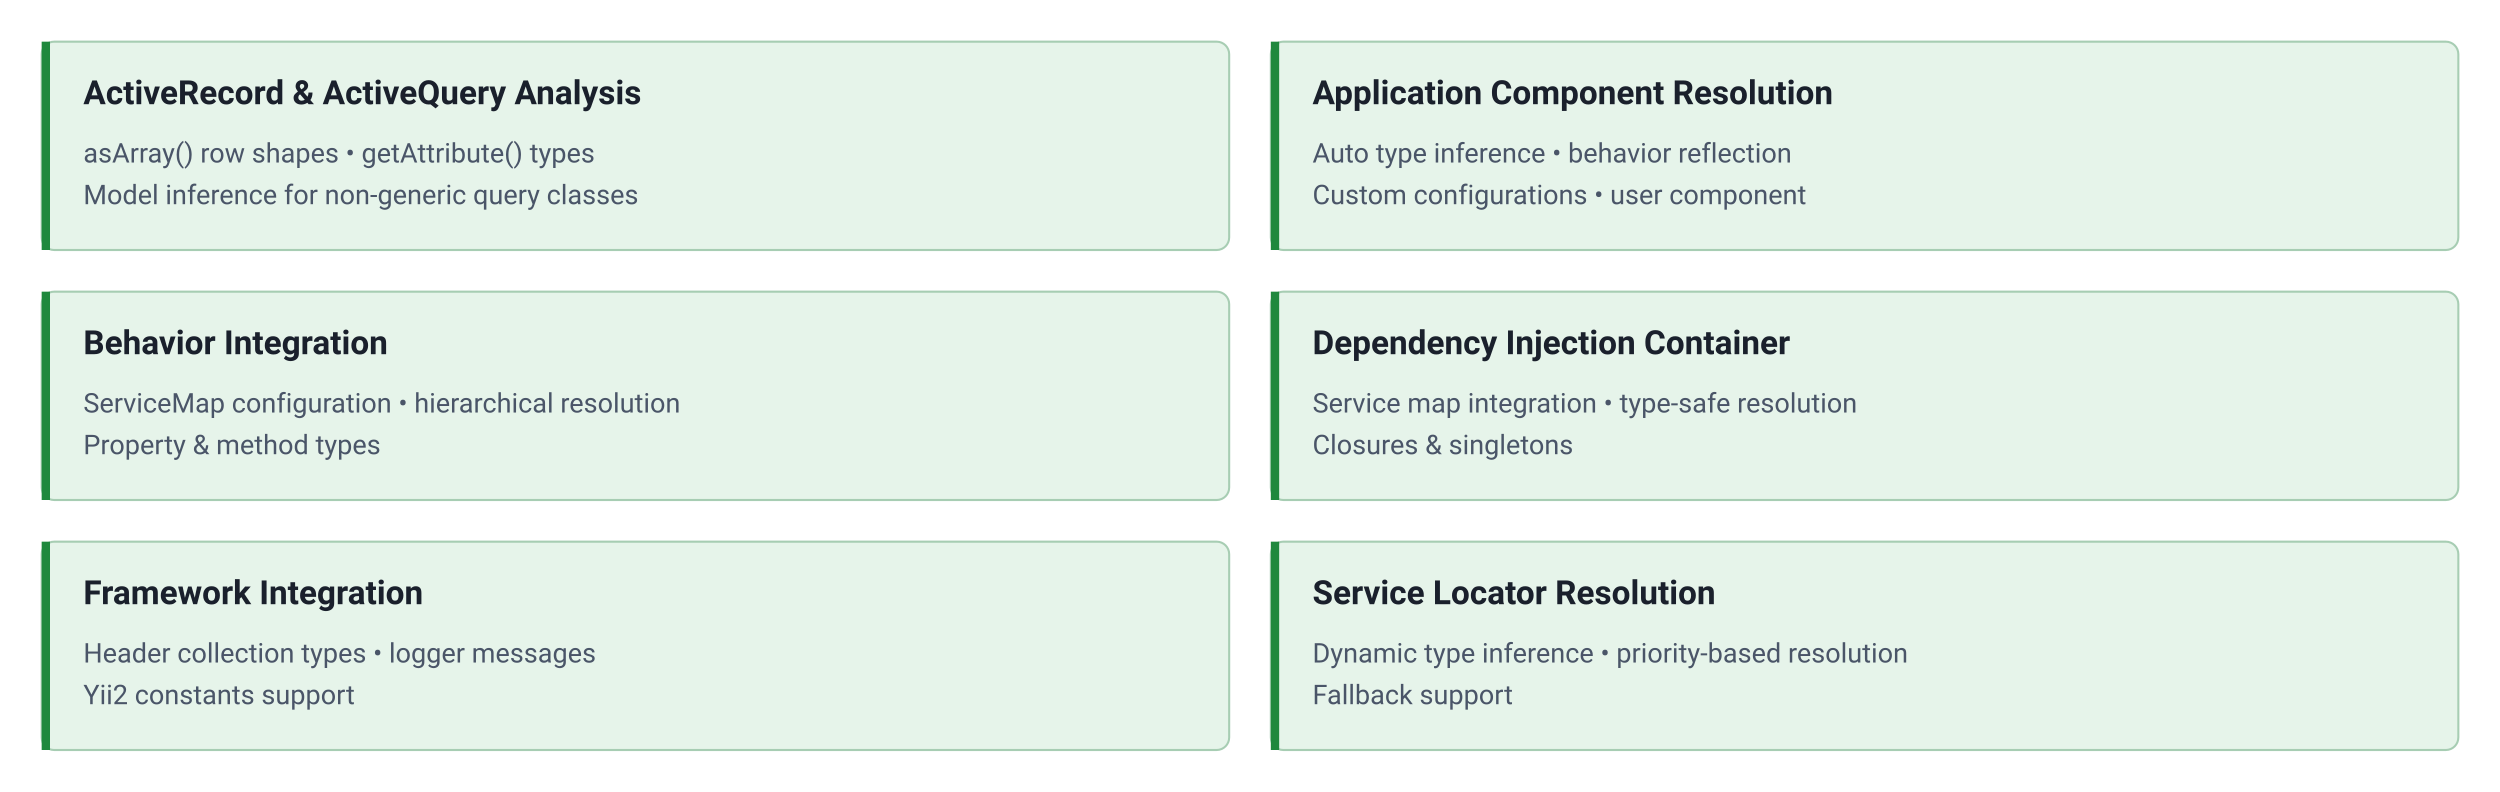
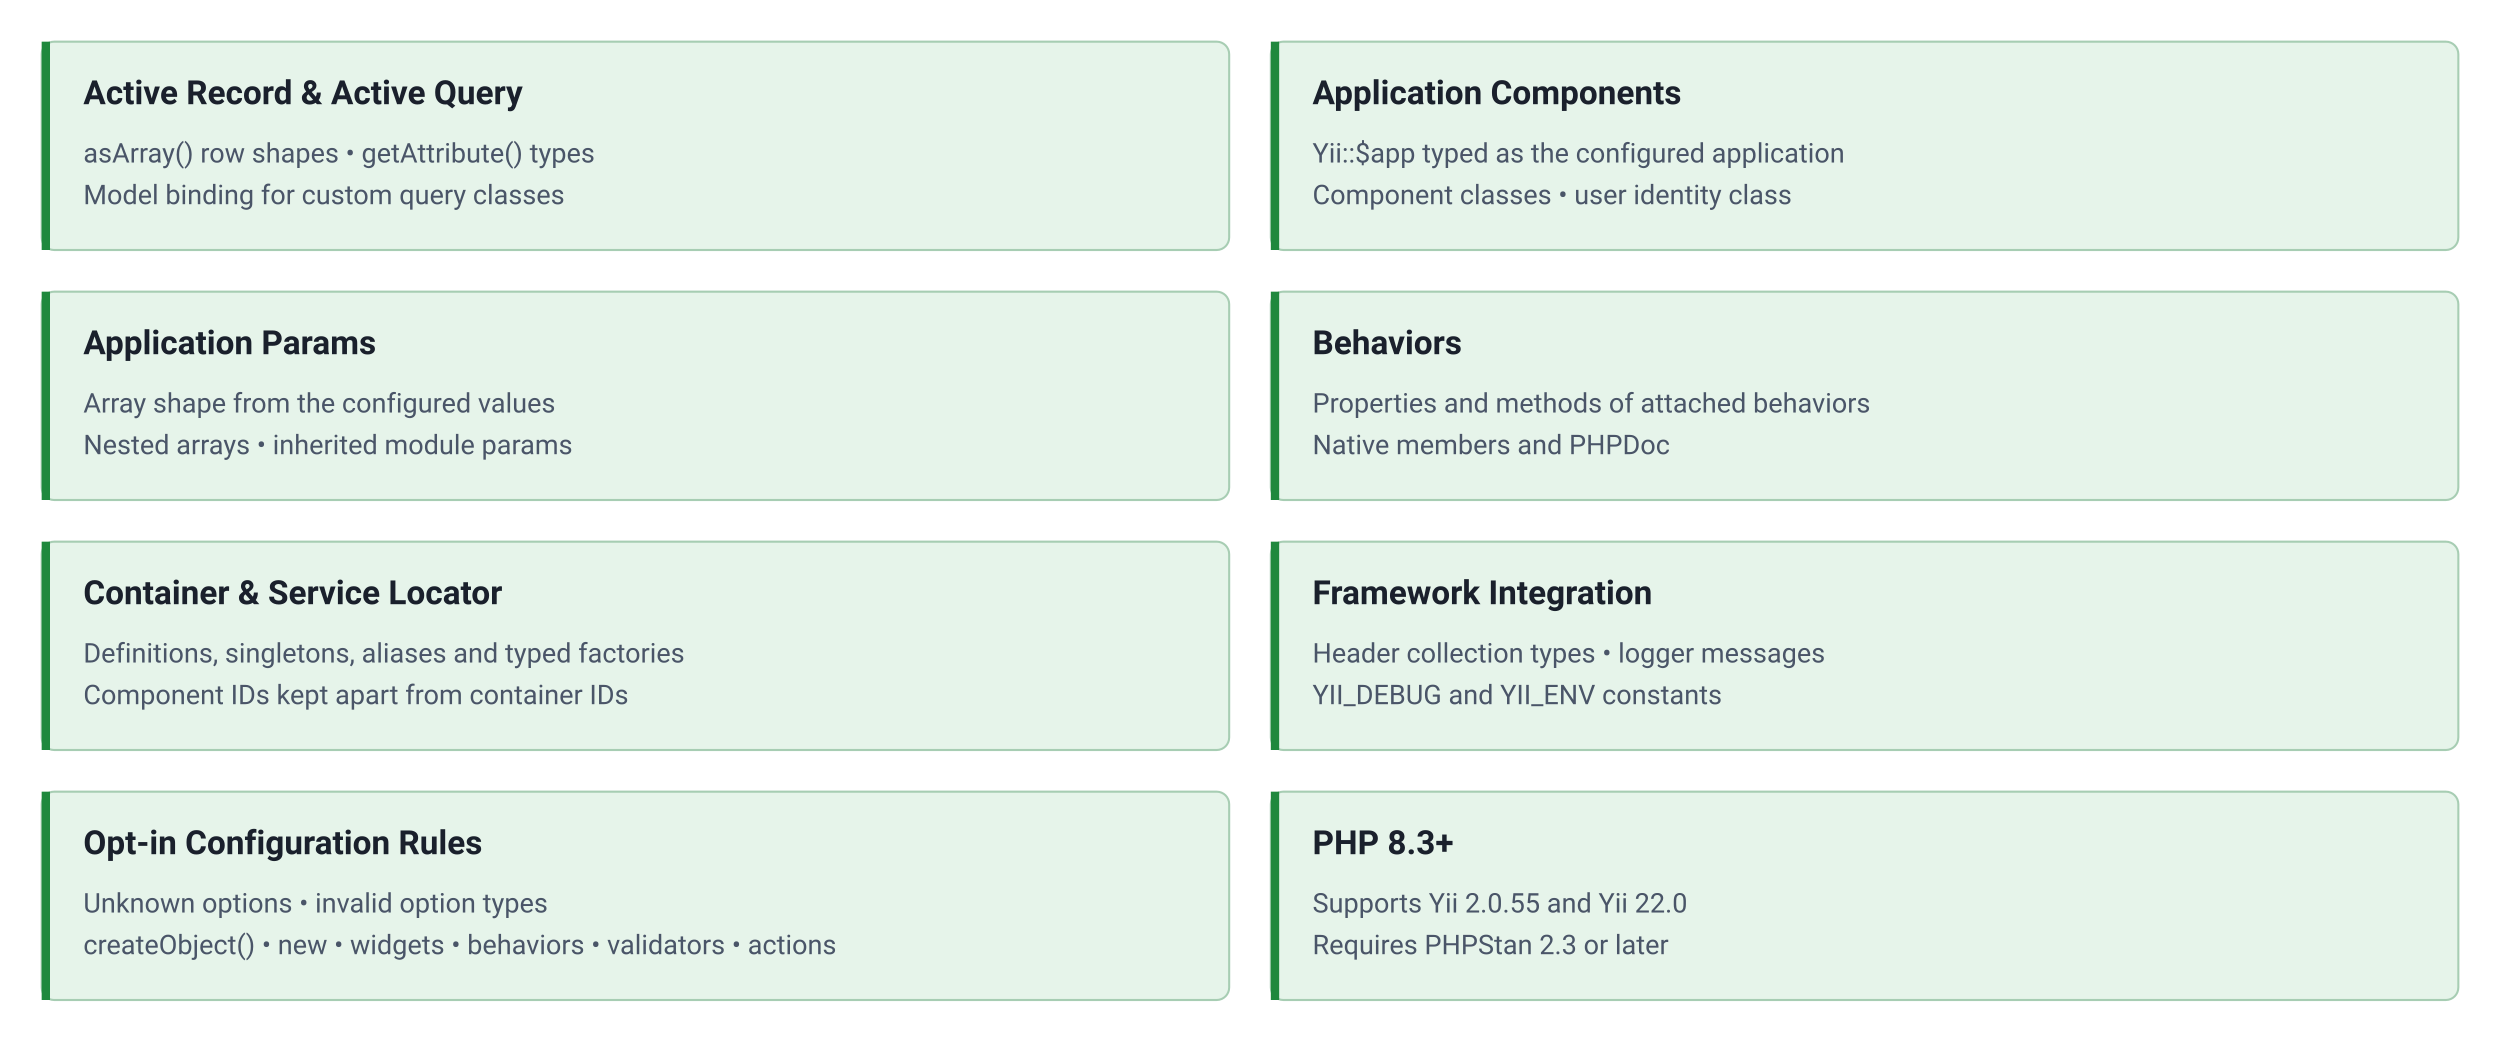
- <svg xmlns="http://www.w3.org/2000/svg" viewBox="0 0 1200 380" width="100%" height="340">
+ <svg xmlns="http://www.w3.org/2000/svg" viewBox="0 0 1200 500" width="100%" height="447">
  <style>
        text { font-family: -apple-system, BlinkMacSystemFont, "Segoe UI", Roboto, Helvetica, Arial, sans-serif; }
        .box-bg { fill: #e6f4ea; stroke: #a7cdb3; stroke-width: 1; }
        .title { font-weight: 700; font-size: 16px; fill: #1a202c; }
        .content { font-size: 13px; fill: #4a5568; }
    </style>
  <g>
    <rect class="box-bg" x="20" y="20" width="570" height="100" rx="6" />
    <rect x="20" y="20" width="4" height="100" fill="#1f883d" />
-     <text class="title" x="40" y="50">ActiveRecord &amp; ActiveQuery Analysis</text>
+     <text class="title" x="40" y="50">Active Record &amp; Active Query</text>
    <text class="content" x="40" y="78">asArray() row shapes • getAttribute() types</text>
-     <text class="content" x="40" y="98">Model inference for non-generic query classes</text>
+     <text class="content" x="40" y="98">Model binding for custom query classes</text>
  </g>
  <g>
    <rect class="box-bg" x="610" y="20" width="570" height="100" rx="6" />
    <rect x="610" y="20" width="4" height="100" fill="#1f883d" />
-     <text class="title" x="630" y="50">Application Component Resolution</text>
-     <text class="content" x="630" y="78">Auto type inference • behavior reflection</text>
-     <text class="content" x="630" y="98">Custom configurations • user component</text>
+     <text class="title" x="630" y="50">Application Components</text>
+     <text class="content" x="630" y="78">Yii::$app typed as the configured application</text>
+     <text class="content" x="630" y="98">Component classes • user identity class</text>
  </g>
  <g>
    <rect class="box-bg" x="20" y="140" width="570" height="100" rx="6" />
    <rect x="20" y="140" width="4" height="100" fill="#1f883d" />
-     <text class="title" x="40" y="170">Behavior Integration</text>
-     <text class="content" x="40" y="198">ServiceMap configuration • hierarchical resolution</text>
-     <text class="content" x="40" y="218">Property &amp; method types</text>
+     <text class="title" x="40" y="170">Application Params</text>
+     <text class="content" x="40" y="198">Array shape from the configured values</text>
+     <text class="content" x="40" y="218">Nested arrays • inherited module params</text>
  </g>
  <g>
    <rect class="box-bg" x="610" y="140" width="570" height="100" rx="6" />
    <rect x="610" y="140" width="4" height="100" fill="#1f883d" />
-     <text class="title" x="630" y="170">Dependency Injection Container</text>
-     <text class="content" x="630" y="198">Service map integration • type-safe resolution</text>
-     <text class="content" x="630" y="218">Closures &amp; singletons</text>
+     <text class="title" x="630" y="170">Behaviors</text>
+     <text class="content" x="630" y="198">Properties and methods of attached behaviors</text>
+     <text class="content" x="630" y="218">Native members and PHPDoc</text>
  </g>
  <g>
    <rect class="box-bg" x="20" y="260" width="570" height="100" rx="6" />
    <rect x="20" y="260" width="4" height="100" fill="#1f883d" />
-     <text class="title" x="40" y="290">Framework Integration</text>
-     <text class="content" x="40" y="318">Header collection types • logger messages</text>
-     <text class="content" x="40" y="338">Yii2 constants support</text>
+     <text class="title" x="40" y="290">Container &amp; Service Locator</text>
+     <text class="content" x="40" y="318">Definitions, singletons, aliases and typed factories</text>
+     <text class="content" x="40" y="338">Component IDs kept apart from container IDs</text>
  </g>
  <g>
    <rect class="box-bg" x="610" y="260" width="570" height="100" rx="6" />
    <rect x="610" y="260" width="4" height="100" fill="#1f883d" />
-     <text class="title" x="630" y="290">Service Locator Resolution</text>
-     <text class="content" x="630" y="318">Dynamic type inference • priority-based resolution</text>
-     <text class="content" x="630" y="338">Fallback support</text>
+     <text class="title" x="630" y="290">Framework Integration</text>
+     <text class="content" x="630" y="318">Header collection types • logger messages</text>
+     <text class="content" x="630" y="338">YII_DEBUG and YII_ENV constants</text>
+   </g>
+   <g>
+     <rect class="box-bg" x="20" y="380" width="570" height="100" rx="6" />
+     <rect x="20" y="380" width="4" height="100" fill="#1f883d" />
+     <text class="title" x="40" y="410">Opt-in Configuration Rules</text>
+     <text class="content" x="40" y="438">Unknown options • invalid option types</text>
+     <text class="content" x="40" y="458">createObject() • new • widgets • behaviors • validators • actions</text>
+   </g>
+   <g>
+     <rect class="box-bg" x="610" y="380" width="570" height="100" rx="6" />
+     <rect x="610" y="380" width="4" height="100" fill="#1f883d" />
+     <text class="title" x="630" y="410">PHP 8.3+</text>
+     <text class="content" x="630" y="438">Supports Yii 2.0.55 and Yii 22.0</text>
+     <text class="content" x="630" y="458">Requires PHPStan 2.3 or later</text>
  </g>
</svg>
